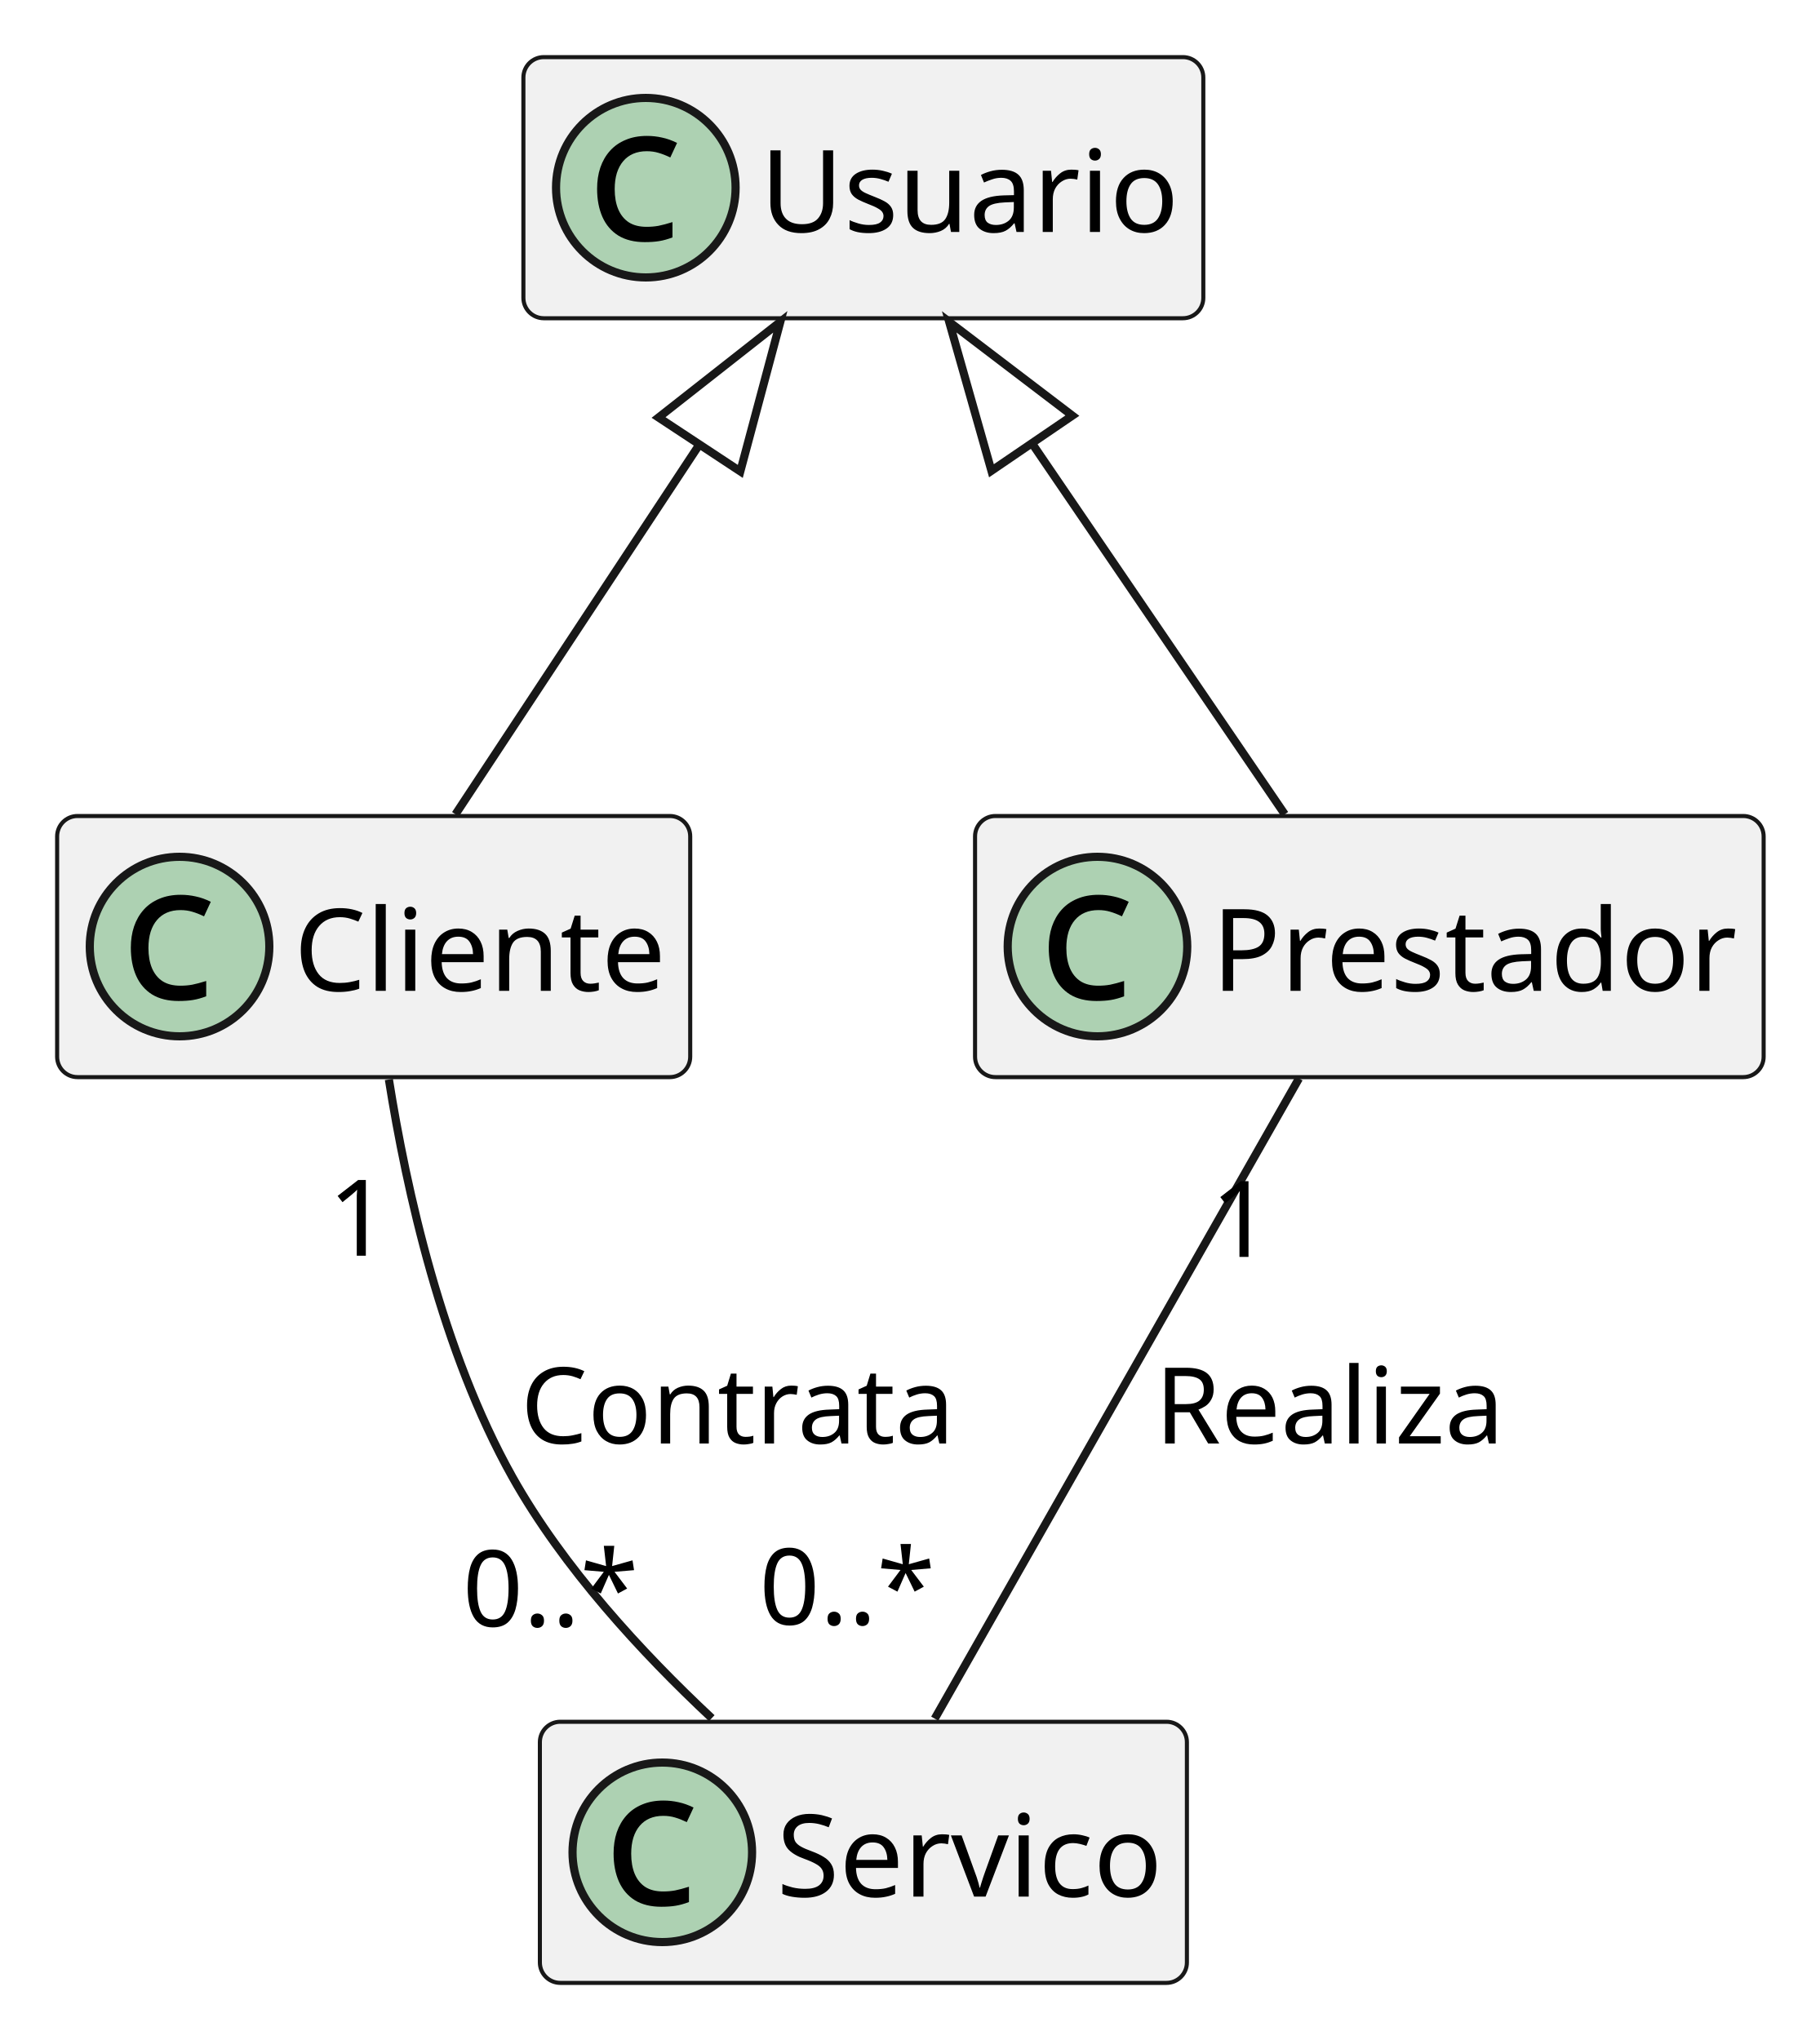
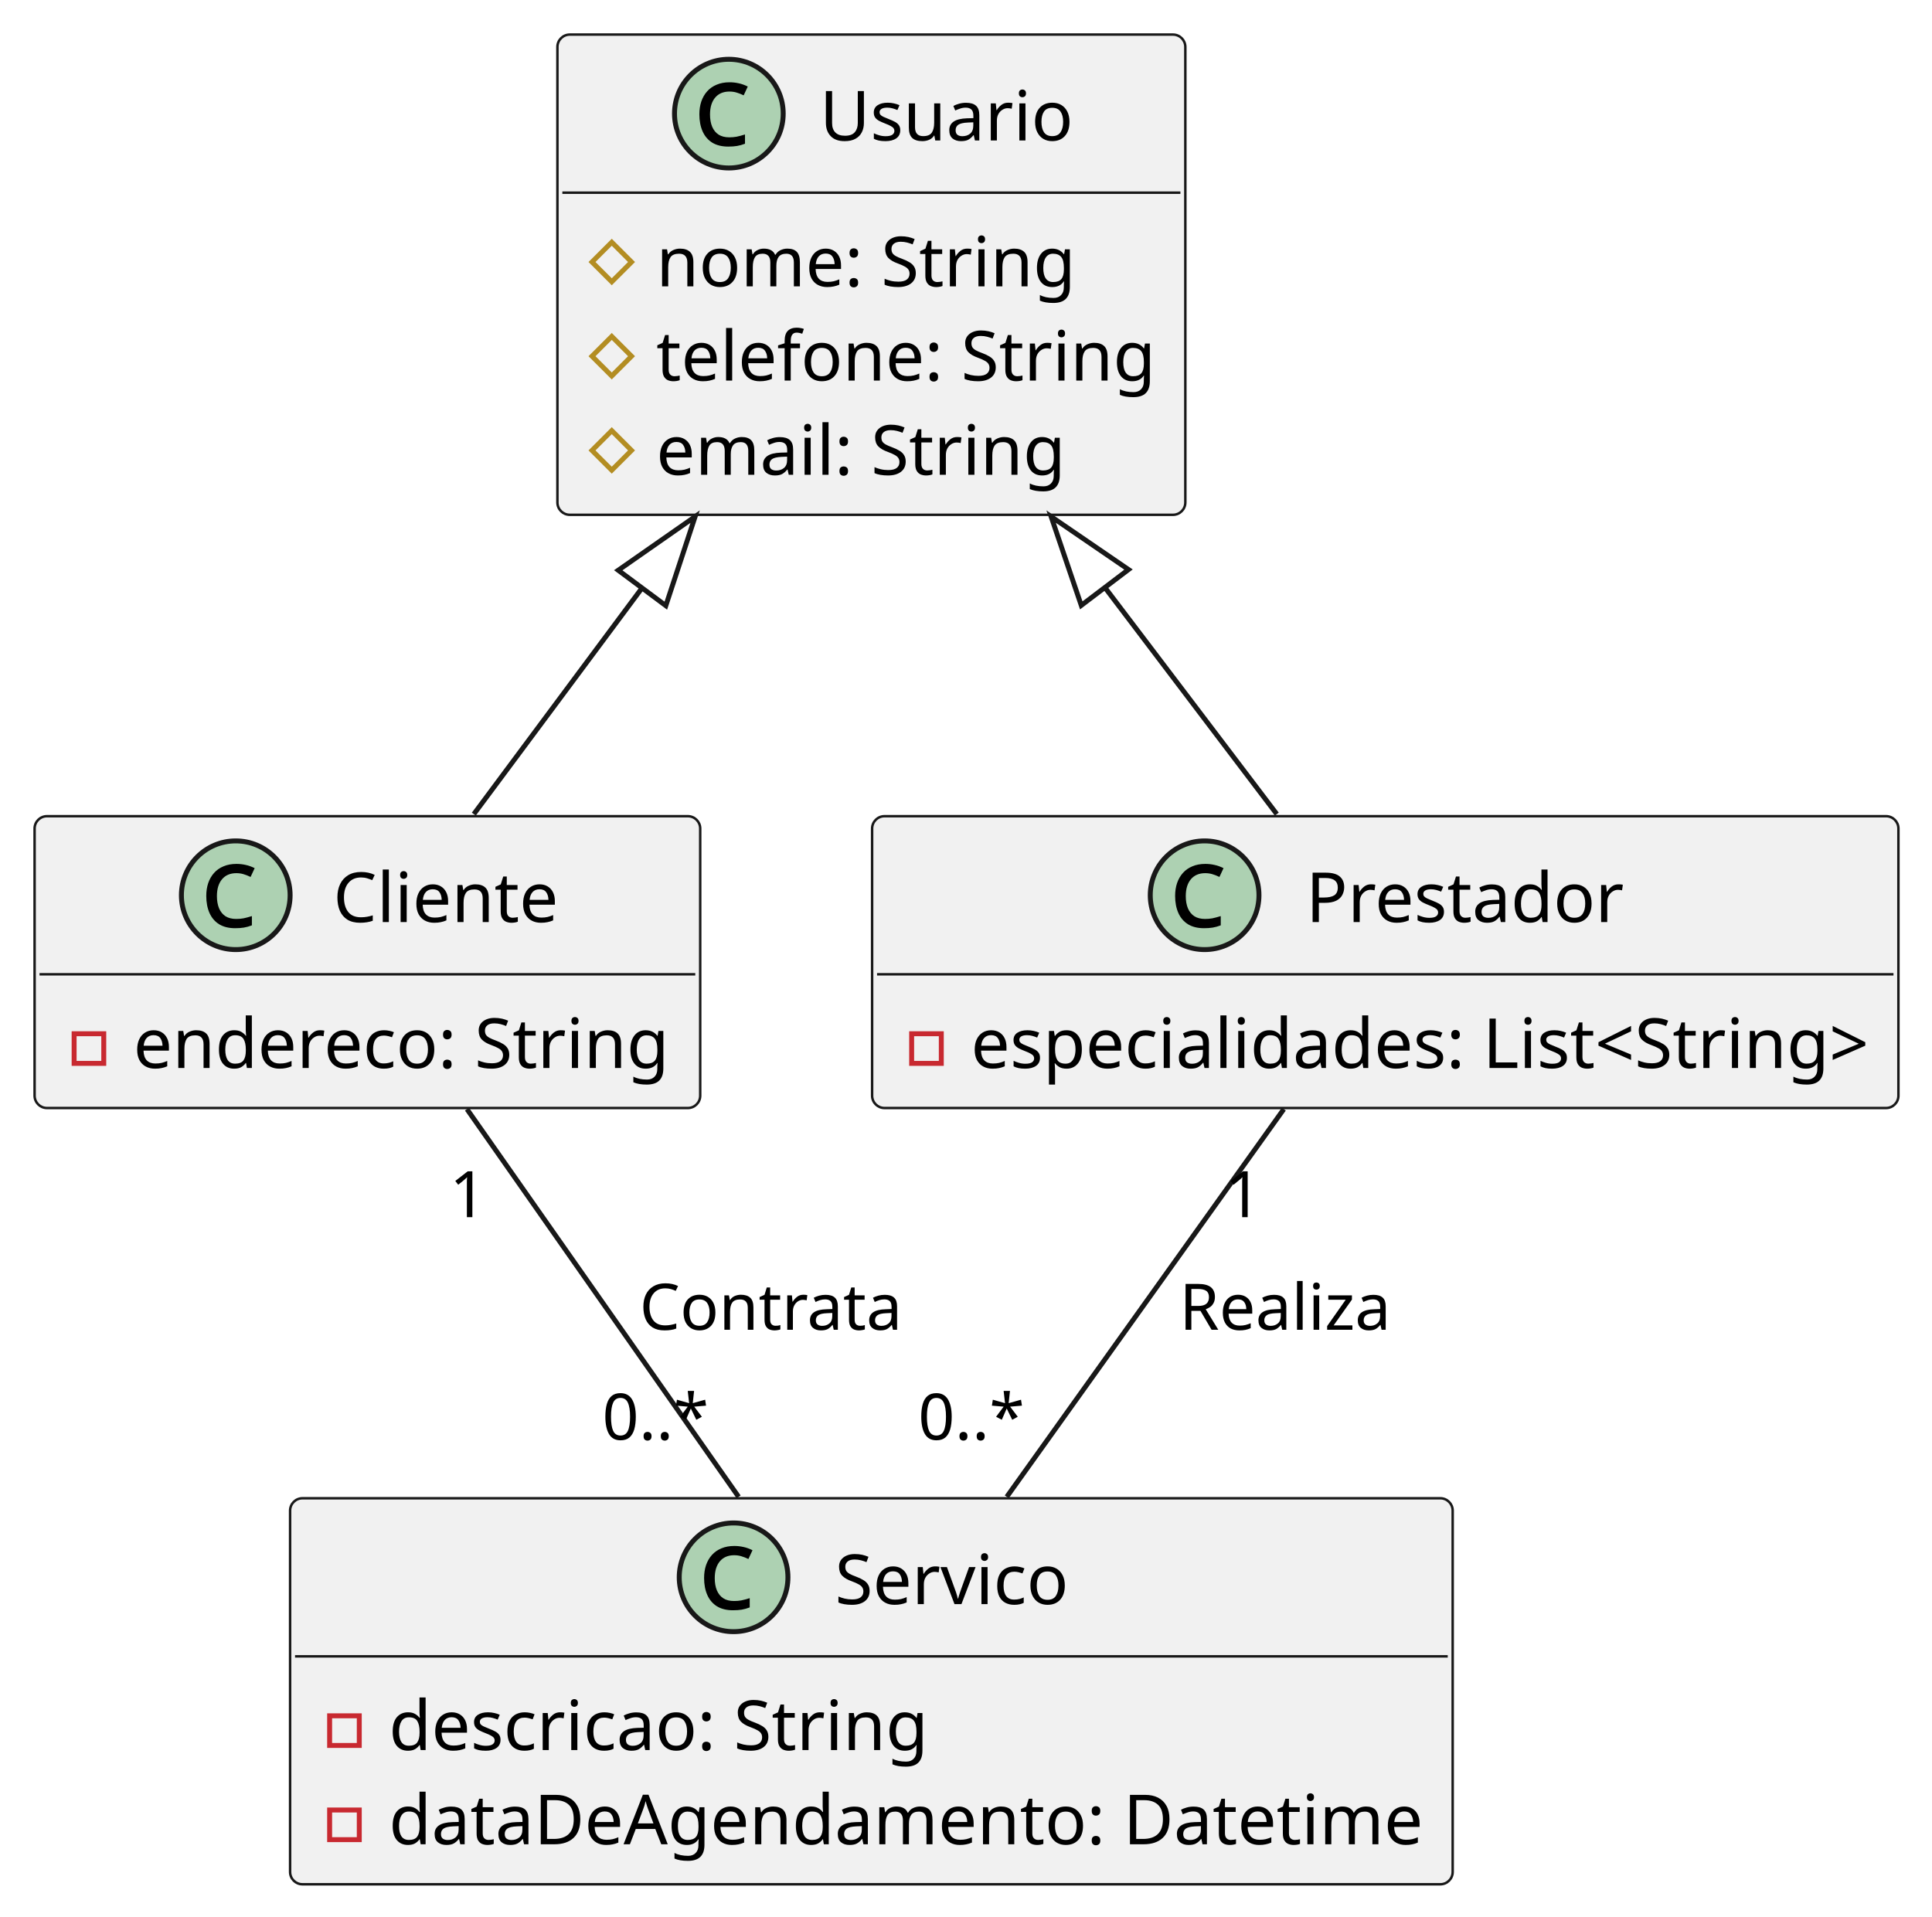
- <svg xmlns="http://www.w3.org/2000/svg" contentStyleType="text/css" data-diagram-type="CLASS" height="250px" preserveAspectRatio="none" style="width:223px;height:250px;background:#FFFFFF;" version="1.1" viewBox="0 0 223 250" width="223px" zoomAndPan="magnify">
+ <svg xmlns="http://www.w3.org/2000/svg" contentStyleType="text/css" data-diagram-type="CLASS" height="388px" preserveAspectRatio="none" style="width:391px;height:388px;background:#FFFFFF;" version="1.1" viewBox="0 0 391 388" width="391px" zoomAndPan="magnify">
  <defs />
  <g>
    <g class="entity" data-qualified-name="Usuario" data-source-line="4" id="ent0002">
-       <rect fill="#F1F1F1" height="32" rx="2.5" ry="2.5" style="stroke:#181818;stroke-width:0.5;" width="83.31" x="64.13" y="7" />
-       <ellipse cx="79.13" cy="23" fill="#ADD1B2" rx="11" ry="11" style="stroke:#181818;stroke-width:1;" />
-       <path d="M79.239,18.531 Q78.317,18.531 77.583,18.844 Q76.864,19.156 76.364,19.75 Q75.864,20.328 75.583,21.203 Q75.317,22.078 75.317,23.172 Q75.317,24.609 75.755,25.656 Q76.208,26.703 77.052,27.25 Q77.911,27.797 79.224,27.797 Q80.005,27.797 80.692,27.672 Q81.396,27.531 82.396,27.219 L82.396,29.094 Q81.536,29.422 80.771,29.547 Q80.021,29.672 79.005,29.672 Q77.083,29.672 75.771,28.875 Q74.474,28.062 73.817,26.594 Q73.161,25.109 73.161,23.141 Q73.161,21.719 73.552,20.547 Q73.958,19.359 74.739,18.484 Q75.521,17.609 76.661,17.141 Q77.802,16.656 79.271,16.656 Q80.224,16.656 81.114,16.859 Q82.021,17.047 82.958,17.516 L82.13,19.297 Q81.349,18.922 80.692,18.734 Q80.036,18.531 79.239,18.531 Z " fill="#000000" />
-       <text fill="#000000" font-family="sans-serif" font-size="14" lengthAdjust="spacing" textLength="51.31" x="93.13" y="28.432">Usuario</text>
+       <rect fill="#F1F1F1" height="97.204" rx="2.5" ry="2.5" style="stroke:#181818;stroke-width:0.5;" width="127.08" x="112.81" y="7" />
+       <ellipse cx="147.506" cy="23" fill="#ADD1B2" rx="11" ry="11" style="stroke:#181818;stroke-width:1;" />
+       <path d="M147.616,18.531 Q146.694,18.531 145.959,18.844 Q145.241,19.156 144.741,19.75 Q144.241,20.328 143.959,21.203 Q143.694,22.078 143.694,23.172 Q143.694,24.609 144.131,25.656 Q144.584,26.703 145.428,27.25 Q146.288,27.797 147.6,27.797 Q148.381,27.797 149.069,27.672 Q149.772,27.531 150.772,27.219 L150.772,29.094 Q149.913,29.422 149.147,29.547 Q148.397,29.672 147.381,29.672 Q145.459,29.672 144.147,28.875 Q142.85,28.062 142.194,26.594 Q141.538,25.109 141.538,23.141 Q141.538,21.719 141.928,20.547 Q142.334,19.359 143.116,18.484 Q143.897,17.609 145.038,17.141 Q146.178,16.656 147.647,16.656 Q148.6,16.656 149.491,16.859 Q150.397,17.047 151.334,17.516 L150.506,19.297 Q149.725,18.922 149.069,18.734 Q148.413,18.531 147.616,18.531 Z " fill="#000000" />
+       <text fill="#000000" font-family="sans-serif" font-size="14" lengthAdjust="spacing" textLength="51.31" x="165.883" y="28.432">Usuario</text>
+       <line style="stroke:#181818;stroke-width:0.5;" x1="113.81" x2="238.89" y1="39" y2="39" />
+       <g data-visibility-modifier="PROTECTED_FIELD">
+         <polygon fill="none" points="123.81,49.034,127.81,53.034,123.81,57.034,119.81,53.034" style="stroke:#B38D22;stroke-width:1;" />
+       </g>
+       <text fill="#000000" font-family="sans-serif" font-size="14" lengthAdjust="spacing" textLength="84.896" x="132.81" y="57.966">nome: String</text>
+       <g data-visibility-modifier="PROTECTED_FIELD">
+         <polygon fill="none" points="123.81,68.102,127.81,72.102,123.81,76.102,119.81,72.102" style="stroke:#B38D22;stroke-width:1;" />
+       </g>
+       <text fill="#000000" font-family="sans-serif" font-size="14" lengthAdjust="spacing" textLength="101.08" x="132.81" y="77.034">telefone: String</text>
+       <g data-visibility-modifier="PROTECTED_FIELD">
+         <polygon fill="none" points="123.81,87.17,127.81,91.17,123.81,95.17,119.81,91.17" style="stroke:#B38D22;stroke-width:1;" />
+       </g>
+       <text fill="#000000" font-family="sans-serif" font-size="14" lengthAdjust="spacing" textLength="82.852" x="132.81" y="96.102">email: String</text>
    </g>
-     <g class="entity" data-qualified-name="Cliente" data-source-line="5" id="ent0003">
-       <rect fill="#F1F1F1" height="32" rx="2.5" ry="2.5" style="stroke:#181818;stroke-width:0.5;" width="77.57" x="7" y="100" />
-       <ellipse cx="22" cy="116" fill="#ADD1B2" rx="11" ry="11" style="stroke:#181818;stroke-width:1;" />
-       <path d="M22.109,111.531 Q21.188,111.531 20.453,111.844 Q19.734,112.156 19.234,112.75 Q18.734,113.328 18.453,114.203 Q18.188,115.078 18.188,116.172 Q18.188,117.609 18.625,118.656 Q19.078,119.703 19.922,120.25 Q20.781,120.797 22.094,120.797 Q22.875,120.797 23.562,120.672 Q24.266,120.531 25.266,120.219 L25.266,122.094 Q24.406,122.422 23.641,122.547 Q22.891,122.672 21.875,122.672 Q19.953,122.672 18.641,121.875 Q17.344,121.062 16.688,119.594 Q16.031,118.109 16.031,116.141 Q16.031,114.719 16.422,113.547 Q16.828,112.359 17.609,111.484 Q18.391,110.609 19.531,110.141 Q20.672,109.656 22.141,109.656 Q23.094,109.656 23.984,109.859 Q24.891,110.047 25.828,110.516 L25,112.297 Q24.219,111.922 23.562,111.734 Q22.906,111.531 22.109,111.531 Z " fill="#000000" />
-       <text fill="#000000" font-family="sans-serif" font-size="14" lengthAdjust="spacing" textLength="45.57" x="36" y="121.432">Cliente</text>
+     <g class="entity" data-qualified-name="Cliente" data-source-line="10" id="ent0003">
+       <rect fill="#F1F1F1" height="59.068" rx="2.5" ry="2.5" style="stroke:#181818;stroke-width:0.5;" width="134.71" x="7" y="165.21" />
+       <ellipse cx="47.713" cy="181.21" fill="#ADD1B2" rx="11" ry="11" style="stroke:#181818;stroke-width:1;" />
+       <path d="M47.822,176.741 Q46.9,176.741 46.166,177.054 Q45.447,177.366 44.947,177.96 Q44.447,178.538 44.166,179.413 Q43.9,180.288 43.9,181.382 Q43.9,182.819 44.338,183.866 Q44.791,184.913 45.635,185.46 Q46.494,186.007 47.807,186.007 Q48.588,186.007 49.275,185.882 Q49.978,185.741 50.978,185.429 L50.978,187.304 Q50.119,187.632 49.353,187.757 Q48.603,187.882 47.588,187.882 Q45.666,187.882 44.353,187.085 Q43.057,186.273 42.4,184.804 Q41.744,183.319 41.744,181.351 Q41.744,179.929 42.135,178.757 Q42.541,177.569 43.322,176.694 Q44.103,175.819 45.244,175.351 Q46.385,174.866 47.853,174.866 Q48.807,174.866 49.697,175.069 Q50.603,175.257 51.541,175.726 L50.713,177.507 Q49.932,177.132 49.275,176.944 Q48.619,176.741 47.822,176.741 Z " fill="#000000" />
+       <text fill="#000000" font-family="sans-serif" font-size="14" lengthAdjust="spacing" textLength="45.57" x="67.427" y="186.642">Cliente</text>
+       <line style="stroke:#181818;stroke-width:0.5;" x1="8" x2="140.71" y1="197.21" y2="197.21" />
+       <g data-visibility-modifier="PRIVATE_FIELD">
+         <rect fill="none" height="6" style="stroke:#C82930;stroke-width:1;" width="6" x="15" y="209.244" />
+       </g>
+       <text fill="#000000" font-family="sans-serif" font-size="14" lengthAdjust="spacing" textLength="108.71" x="27" y="216.176">endereco: String</text>
    </g>
-     <g class="entity" data-qualified-name="Prestador" data-source-line="6" id="ent0004">
-       <rect fill="#F1F1F1" height="32" rx="2.5" ry="2.5" style="stroke:#181818;stroke-width:0.5;" width="96.624" x="119.47" y="100" />
-       <ellipse cx="134.47" cy="116" fill="#ADD1B2" rx="11" ry="11" style="stroke:#181818;stroke-width:1;" />
-       <path d="M134.579,111.531 Q133.657,111.531 132.923,111.844 Q132.204,112.156 131.704,112.75 Q131.204,113.328 130.923,114.203 Q130.657,115.078 130.657,116.172 Q130.657,117.609 131.095,118.656 Q131.548,119.703 132.392,120.25 Q133.251,120.797 134.564,120.797 Q135.345,120.797 136.032,120.672 Q136.736,120.531 137.736,120.219 L137.736,122.094 Q136.876,122.422 136.111,122.547 Q135.361,122.672 134.345,122.672 Q132.423,122.672 131.111,121.875 Q129.814,121.062 129.157,119.594 Q128.501,118.109 128.501,116.141 Q128.501,114.719 128.892,113.547 Q129.298,112.359 130.079,111.484 Q130.861,110.609 132.001,110.141 Q133.142,109.656 134.611,109.656 Q135.564,109.656 136.454,109.859 Q137.361,110.047 138.298,110.516 L137.47,112.297 Q136.689,111.922 136.032,111.734 Q135.376,111.531 134.579,111.531 Z " fill="#000000" />
-       <text fill="#000000" font-family="sans-serif" font-size="14" lengthAdjust="spacing" textLength="64.624" x="148.47" y="121.432">Prestador</text>
+     <g class="entity" data-qualified-name="Prestador" data-source-line="13" id="ent0004">
+       <rect fill="#F1F1F1" height="59.068" rx="2.5" ry="2.5" style="stroke:#181818;stroke-width:0.5;" width="207.705" x="176.5" y="165.21" />
+       <ellipse cx="243.791" cy="181.21" fill="#ADD1B2" rx="11" ry="11" style="stroke:#181818;stroke-width:1;" />
+       <path d="M243.9,176.741 Q242.978,176.741 242.244,177.054 Q241.525,177.366 241.025,177.96 Q240.525,178.538 240.244,179.413 Q239.978,180.288 239.978,181.382 Q239.978,182.819 240.416,183.866 Q240.869,184.913 241.713,185.46 Q242.572,186.007 243.885,186.007 Q244.666,186.007 245.353,185.882 Q246.056,185.741 247.056,185.429 L247.056,187.304 Q246.197,187.632 245.431,187.757 Q244.681,187.882 243.666,187.882 Q241.744,187.882 240.431,187.085 Q239.135,186.273 238.478,184.804 Q237.822,183.319 237.822,181.351 Q237.822,179.929 238.213,178.757 Q238.619,177.569 239.4,176.694 Q240.181,175.819 241.322,175.351 Q242.463,174.866 243.931,174.866 Q244.885,174.866 245.775,175.069 Q246.681,175.257 247.619,175.726 L246.791,177.507 Q246.01,177.132 245.353,176.944 Q244.697,176.741 243.9,176.741 Z " fill="#000000" />
+       <text fill="#000000" font-family="sans-serif" font-size="14" lengthAdjust="spacing" textLength="64.624" x="264.291" y="186.642">Prestador</text>
+       <line style="stroke:#181818;stroke-width:0.5;" x1="177.5" x2="383.205" y1="197.21" y2="197.21" />
+       <g data-visibility-modifier="PRIVATE_FIELD">
+         <rect fill="none" height="6" style="stroke:#C82930;stroke-width:1;" width="6" x="184.5" y="209.244" />
+       </g>
+       <text fill="#000000" font-family="sans-serif" font-size="14" lengthAdjust="spacing" textLength="181.705" x="196.5" y="216.176">especialidades: List&lt;String&gt;</text>
    </g>
-     <g class="entity" data-qualified-name="Servico" data-source-line="8" id="ent0005">
-       <rect fill="#F1F1F1" height="32" rx="2.5" ry="2.5" style="stroke:#181818;stroke-width:0.5;" width="79.278" x="66.15" y="211" />
-       <ellipse cx="81.15" cy="227" fill="#ADD1B2" rx="11" ry="11" style="stroke:#181818;stroke-width:1;" />
-       <path d="M81.259,222.531 Q80.338,222.531 79.603,222.844 Q78.884,223.156 78.384,223.75 Q77.884,224.328 77.603,225.203 Q77.338,226.078 77.338,227.172 Q77.338,228.609 77.775,229.656 Q78.228,230.703 79.072,231.25 Q79.931,231.797 81.244,231.797 Q82.025,231.797 82.713,231.672 Q83.416,231.531 84.416,231.219 L84.416,233.094 Q83.556,233.422 82.791,233.547 Q82.041,233.672 81.025,233.672 Q79.103,233.672 77.791,232.875 Q76.494,232.062 75.838,230.594 Q75.181,229.109 75.181,227.141 Q75.181,225.719 75.572,224.547 Q75.978,223.359 76.759,222.484 Q77.541,221.609 78.681,221.141 Q79.822,220.656 81.291,220.656 Q82.244,220.656 83.134,220.859 Q84.041,221.047 84.978,221.516 L84.15,223.297 Q83.369,222.922 82.713,222.734 Q82.056,222.531 81.259,222.531 Z " fill="#000000" />
-       <text fill="#000000" font-family="sans-serif" font-size="14" lengthAdjust="spacing" textLength="47.278" x="95.15" y="232.432">Servico</text>
+     <g class="entity" data-qualified-name="Servico" data-source-line="17" id="ent0005">
+       <rect fill="#F1F1F1" height="78.136" rx="2.5" ry="2.5" style="stroke:#181818;stroke-width:0.5;" width="235.285" x="58.71" y="303.27" />
+       <ellipse cx="148.464" cy="319.27" fill="#ADD1B2" rx="11" ry="11" style="stroke:#181818;stroke-width:1;" />
+       <path d="M148.573,314.801 Q147.651,314.801 146.917,315.114 Q146.198,315.426 145.698,316.02 Q145.198,316.598 144.917,317.473 Q144.651,318.348 144.651,319.442 Q144.651,320.879 145.089,321.926 Q145.542,322.973 146.386,323.52 Q147.245,324.067 148.557,324.067 Q149.339,324.067 150.026,323.942 Q150.729,323.801 151.729,323.489 L151.729,325.364 Q150.87,325.692 150.104,325.817 Q149.354,325.942 148.339,325.942 Q146.417,325.942 145.104,325.145 Q143.807,324.332 143.151,322.864 Q142.495,321.379 142.495,319.411 Q142.495,317.989 142.886,316.817 Q143.292,315.629 144.073,314.754 Q144.854,313.879 145.995,313.411 Q147.136,312.926 148.604,312.926 Q149.557,312.926 150.448,313.129 Q151.354,313.317 152.292,313.786 L151.464,315.567 Q150.682,315.192 150.026,315.004 Q149.37,314.801 148.573,314.801 Z " fill="#000000" />
+       <text fill="#000000" font-family="sans-serif" font-size="14" lengthAdjust="spacing" textLength="47.278" x="168.964" y="324.702">Servico</text>
+       <line style="stroke:#181818;stroke-width:0.5;" x1="59.71" x2="292.995" y1="335.27" y2="335.27" />
+       <g data-visibility-modifier="PRIVATE_FIELD">
+         <rect fill="none" height="6" style="stroke:#C82930;stroke-width:1;" width="6" x="66.71" y="347.304" />
+       </g>
+       <text fill="#000000" font-family="sans-serif" font-size="14" lengthAdjust="spacing" textLength="109.158" x="78.71" y="354.236">descricao: String</text>
+       <g data-visibility-modifier="PRIVATE_FIELD">
+         <rect fill="none" height="6" style="stroke:#C82930;stroke-width:1;" width="6" x="66.71" y="366.372" />
+       </g>
+       <text fill="#000000" font-family="sans-serif" font-size="14" lengthAdjust="spacing" textLength="209.285" x="78.71" y="373.304">dataDeAgendamento: Datetime</text>
    </g>
-     <g class="link" data-entity-1="ent0002" data-entity-2="ent0003" data-link-type="extension" data-source-line="11" id="lnk6">
-       <path codeLine="11" d="M85.7,54.466 C74.6,71.296 66.85,83.05 55.81,99.79" fill="none" id="Usuario-backto-Cliente" style="stroke:#181818;stroke-width:1;" />
-       <polygon fill="none" points="95.61,39.44,80.691,51.163,90.708,57.77,95.61,39.44" style="stroke:#181818;stroke-width:1;" />
+     <g class="link" data-entity-1="ent0002" data-entity-2="ent0003" data-link-type="extension" data-source-line="23" id="lnk6">
+       <path codeLine="23" d="M129.935,119.011 C114.995,139.091 108.87,147.33 95.89,164.79" fill="none" id="Usuario-backto-Cliente" style="stroke:#181818;stroke-width:1;" />
+       <polygon fill="none" points="140.68,104.57,125.121,115.43,134.749,122.593,140.68,104.57" style="stroke:#181818;stroke-width:1;" />
    </g>
-     <g class="link" data-entity-1="ent0002" data-entity-2="ent0004" data-link-type="extension" data-source-line="12" id="lnk7">
-       <path codeLine="12" d="M126.437,54.314 C137.907,71.144 146.01,83.05 157.42,99.79" fill="none" id="Usuario-backto-Prestador" style="stroke:#181818;stroke-width:1;" />
-       <polygon fill="none" points="116.3,39.44,121.479,57.693,131.395,50.935,116.3,39.44" style="stroke:#181818;stroke-width:1;" />
+     <g class="link" data-entity-1="ent0002" data-entity-2="ent0004" data-link-type="extension" data-source-line="24" id="lnk7">
+       <path codeLine="24" d="M223.607,118.912 C238.838,138.992 245.16,147.33 258.4,164.79" fill="none" id="Usuario-backto-Prestador" style="stroke:#181818;stroke-width:1;" />
+       <polygon fill="none" points="212.73,104.57,218.827,122.537,228.388,115.286,212.73,104.57" style="stroke:#181818;stroke-width:1;" />
    </g>
-     <g class="link" data-entity-1="ent0003" data-entity-2="ent0005" data-link-type="association" data-source-line="14" id="lnk8">
-       <path codeLine="14" d="M47.65,132.29 C49.79,145.79 54.18,165.66 62.78,181 C69.02,192.12 78.65,202.55 87.21,210.56" fill="none" id="Cliente-Servico" style="stroke:#181818;stroke-width:1;" />
-       <text fill="#000000" font-family="sans-serif" font-size="13" lengthAdjust="spacing" textLength="53.456" x="63.78" y="176.897">Contrata</text>
-       <text fill="#000000" font-family="sans-serif" font-size="13" lengthAdjust="spacing" textLength="7.436" x="40.216" y="153.887">1</text>
-       <text fill="#000000" font-family="sans-serif" font-size="13" lengthAdjust="spacing" textLength="21.567" x="56.672" y="199.313">0..*</text>
+     <g class="link" data-entity-1="ent0003" data-entity-2="ent0005" data-link-type="association" data-source-line="26" id="lnk8">
+       <path codeLine="26" d="M94.51,224.51 C110.24,246.97 132.25,278.38 149.48,302.98" fill="none" id="Cliente-Servico" style="stroke:#181818;stroke-width:1;" />
+       <text fill="#000000" font-family="sans-serif" font-size="13" lengthAdjust="spacing" textLength="53.456" x="129.41" y="269.167">Contrata</text>
+       <text fill="#000000" font-family="sans-serif" font-size="13" lengthAdjust="spacing" textLength="7.436" x="90.99" y="246.372">1</text>
+       <text fill="#000000" font-family="sans-serif" font-size="13" lengthAdjust="spacing" textLength="21.567" x="121.874" y="291.415">0..*</text>
    </g>
-     <g class="link" data-entity-1="ent0004" data-entity-2="ent0005" data-link-type="association" data-source-line="15" id="lnk9">
-       <path codeLine="15" d="M159.16,132.16 C147.39,152.86 126.38,189.8 114.53,210.62" fill="none" id="Prestador-Servico" style="stroke:#181818;stroke-width:1;" />
-       <text fill="#000000" font-family="sans-serif" font-size="13" lengthAdjust="spacing" textLength="42.822" x="141.5" y="176.897">Realiza</text>
-       <text fill="#000000" font-family="sans-serif" font-size="13" lengthAdjust="spacing" textLength="7.436" x="148.366" y="154.03">1</text>
-       <text fill="#000000" font-family="sans-serif" font-size="13" lengthAdjust="spacing" textLength="21.567" x="93.023" y="199.086">0..*</text>
+     <g class="link" data-entity-1="ent0004" data-entity-2="ent0005" data-link-type="association" data-source-line="27" id="lnk9">
+       <path codeLine="27" d="M259.81,224.51 C243.77,246.97 221.33,278.38 203.75,302.98" fill="none" id="Prestador-Servico" style="stroke:#181818;stroke-width:1;" />
+       <text fill="#000000" font-family="sans-serif" font-size="13" lengthAdjust="spacing" textLength="42.822" x="238.67" y="269.167">Realiza</text>
+       <text fill="#000000" font-family="sans-serif" font-size="13" lengthAdjust="spacing" textLength="7.436" x="247.896" y="246.372">1</text>
+       <text fill="#000000" font-family="sans-serif" font-size="13" lengthAdjust="spacing" textLength="21.567" x="185.81" y="291.415">0..*</text>
    </g>
  </g>
</svg>
